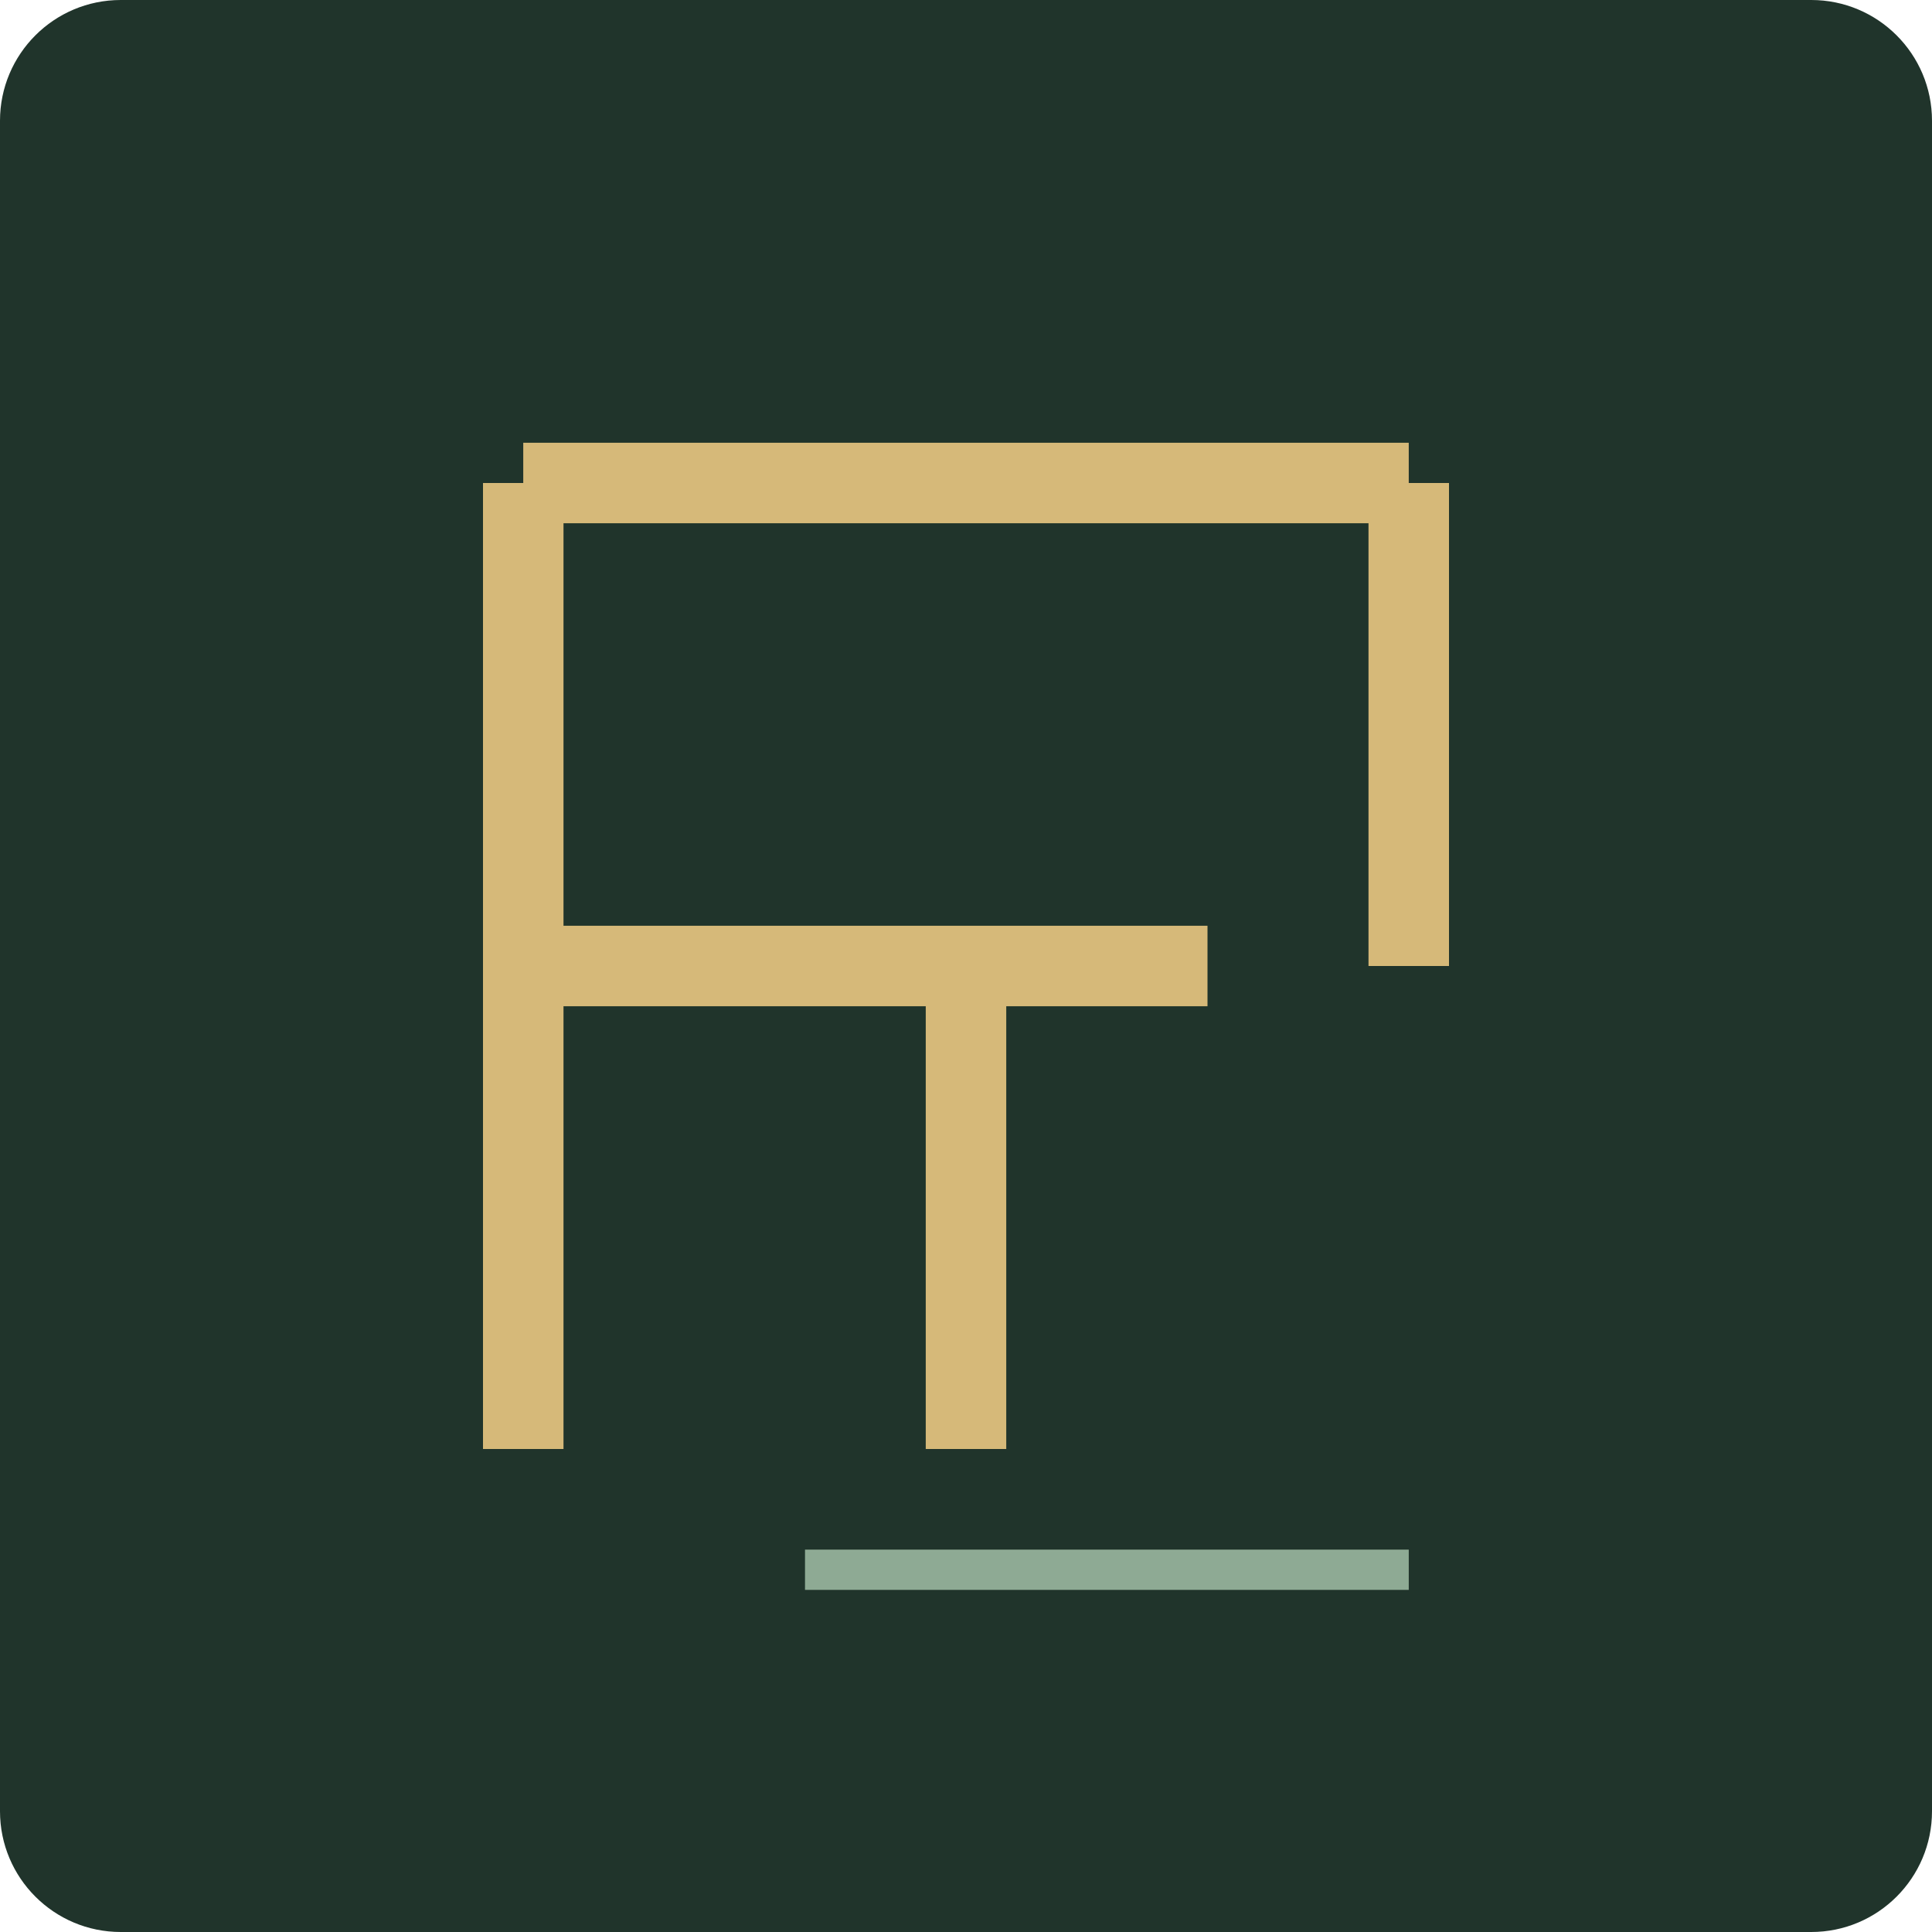
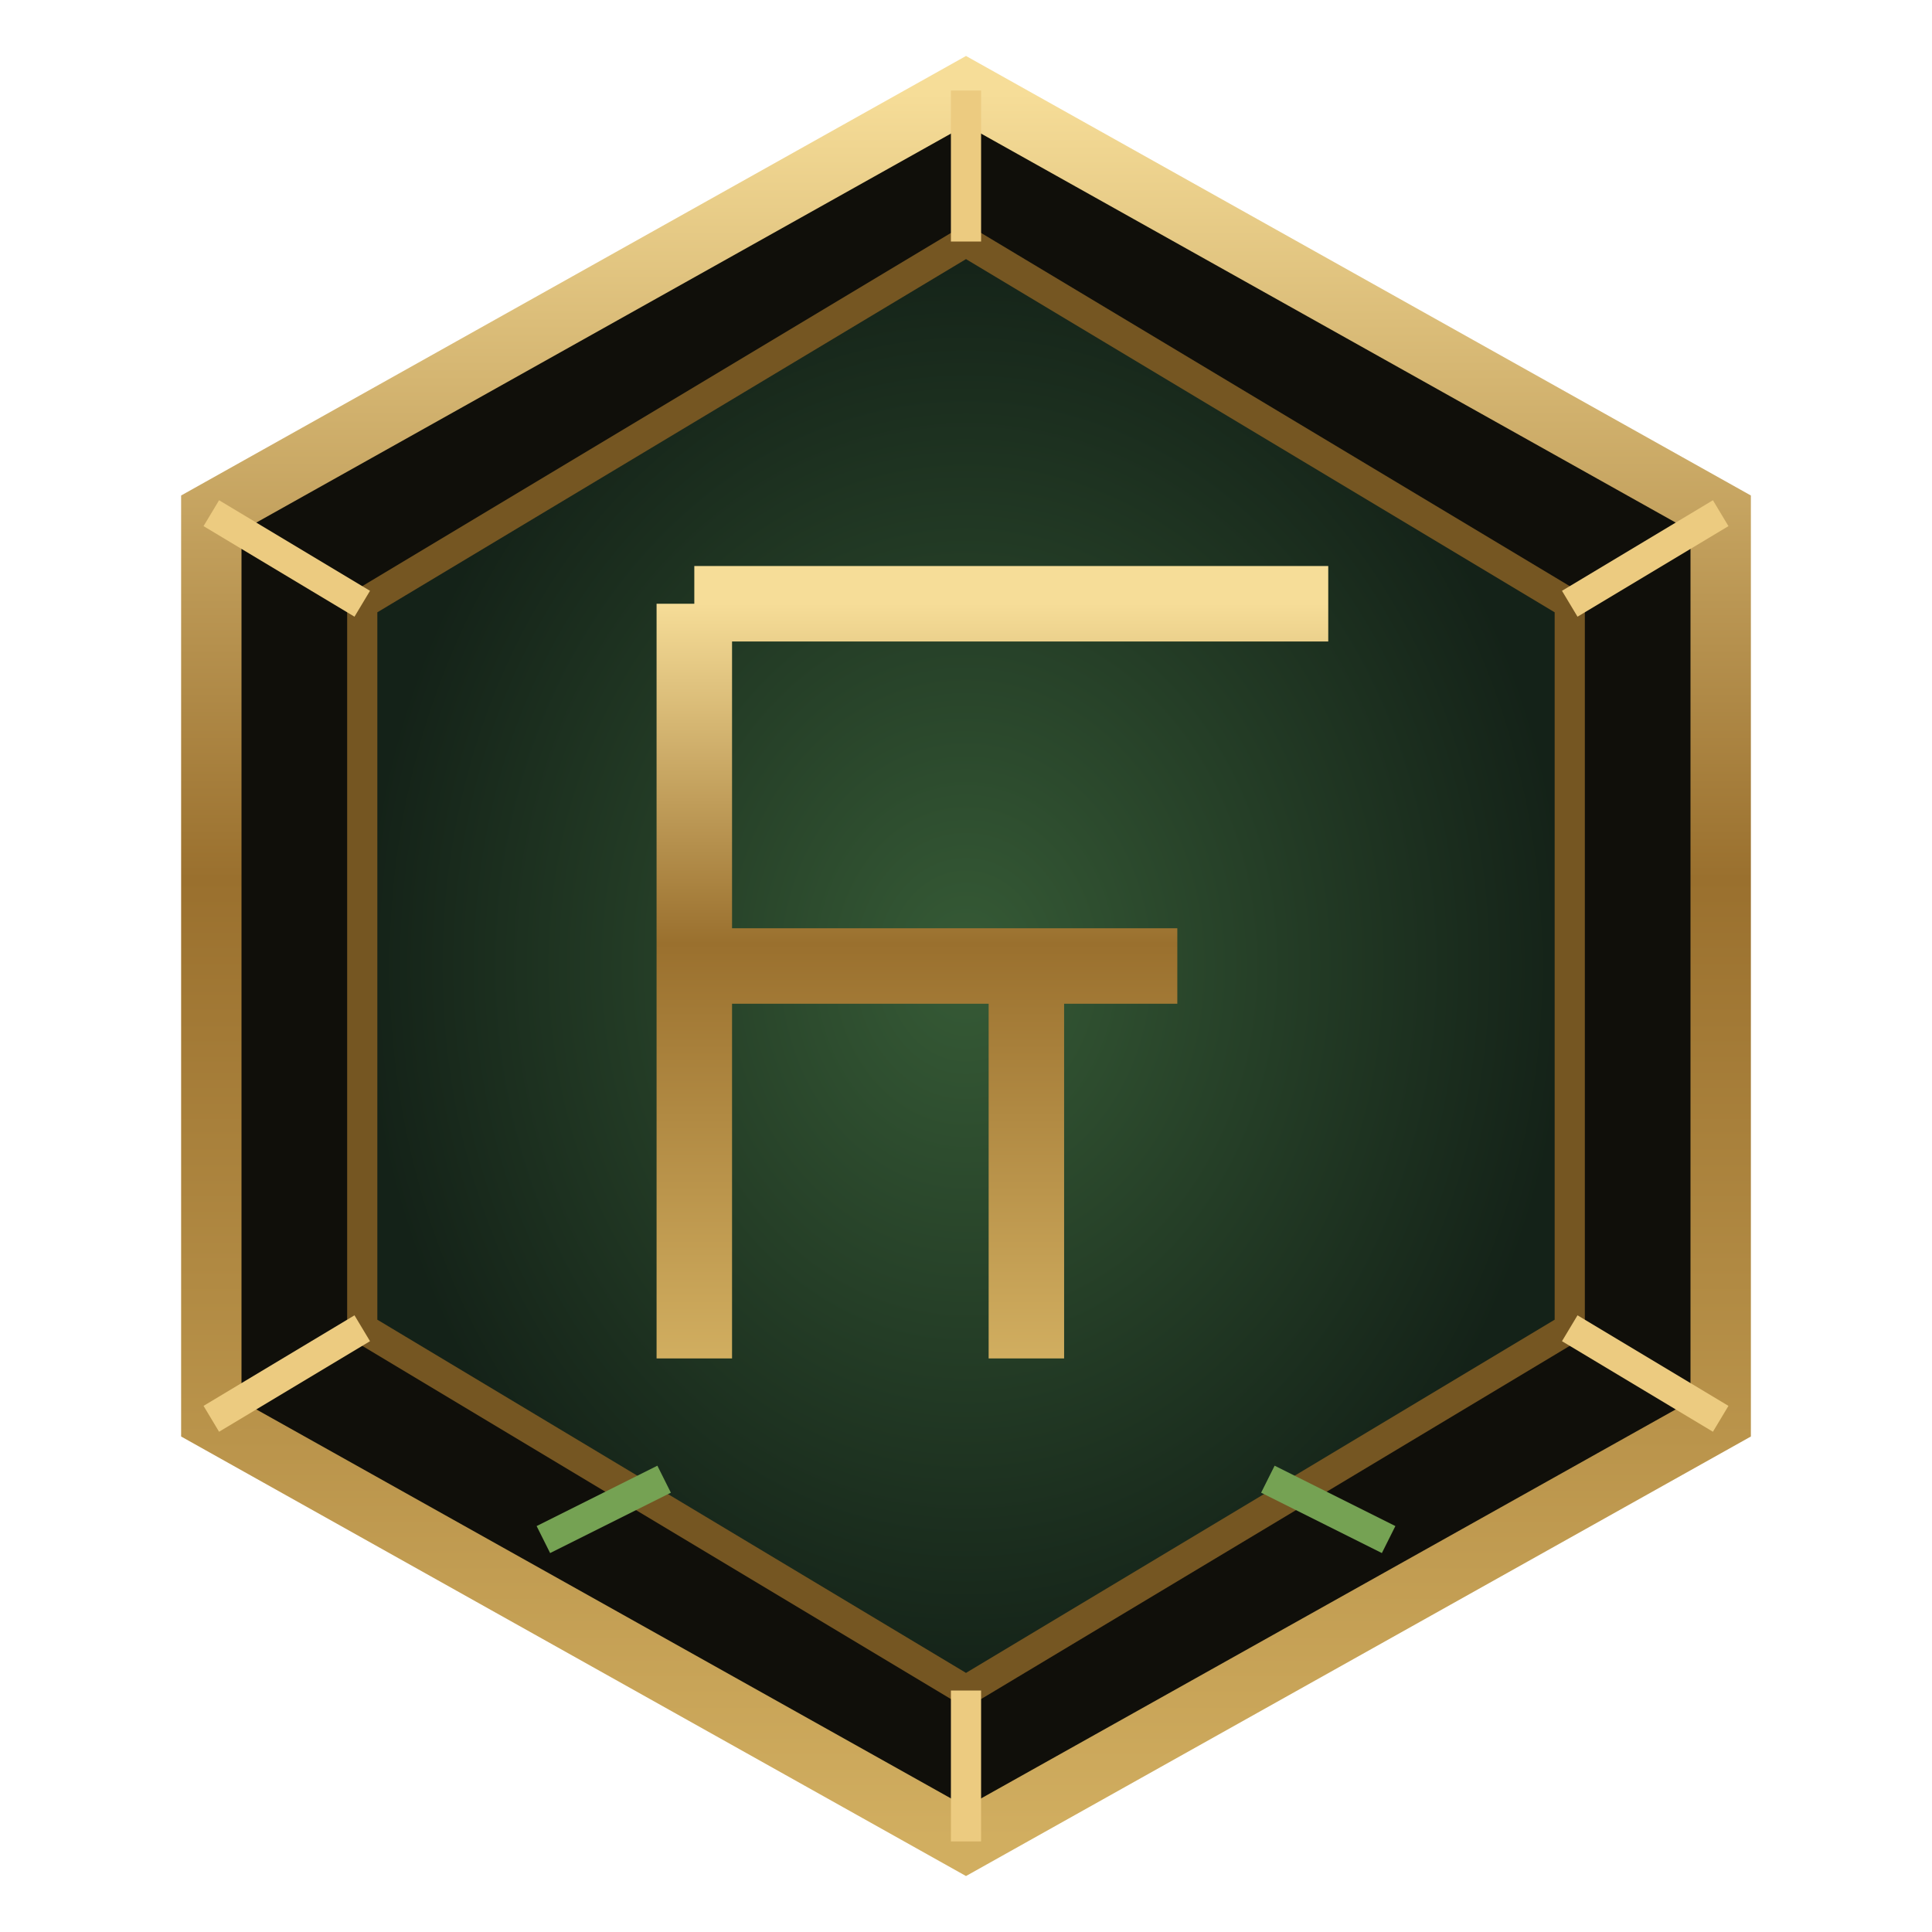
- <svg xmlns="http://www.w3.org/2000/svg" viewBox="0 0 48 48">
-   <rect width="48" height="48" rx="3" fill="#20342b" />
-   <path d="M13 12h22M13 24h17M13 12v24M24 24v12M35 12v12" fill="none" stroke="#d6b979" stroke-width="2" />
-   <path d="M20 39h15" stroke="#8eaa94" stroke-width="1" />
+ <svg xmlns="http://www.w3.org/2000/svg" viewBox="0 0 64 64">
+   <defs>
+     <linearGradient id="gold" x2="0" y2="1">
+       <stop stop-color="#f6dd98" />
+       <stop offset=".45" stop-color="#9a702e" />
+       <stop offset="1" stop-color="#d1ae60" />
+     </linearGradient>
+     <radialGradient id="jade">
+       <stop stop-color="#365b36" />
+       <stop offset="1" stop-color="#142218" />
+     </radialGradient>
+   </defs>
+   <path d="m32 3 25 14v30L32 61 7 47V17z" fill="#100f0a" stroke="url(#gold)" stroke-width="2" />
+   <path d="m32 8 20 12v24L32 56 12 44V20z" fill="url(#jade)" stroke="#755622" />
+   <path d="M23 20h21M23 20v25M23 32h16M34 32v13" fill="none" stroke="url(#gold)" stroke-width="2.5" />
+   <path d="m32 3 0 5M7 17l5 3M57 17l-5 3M7 47l5-3M57 47l-5-3M32 56v5" stroke="#eccb80" />
+   <path d="m18 51 4-2M46 51l-4-2" stroke="#75a253" />
</svg>
